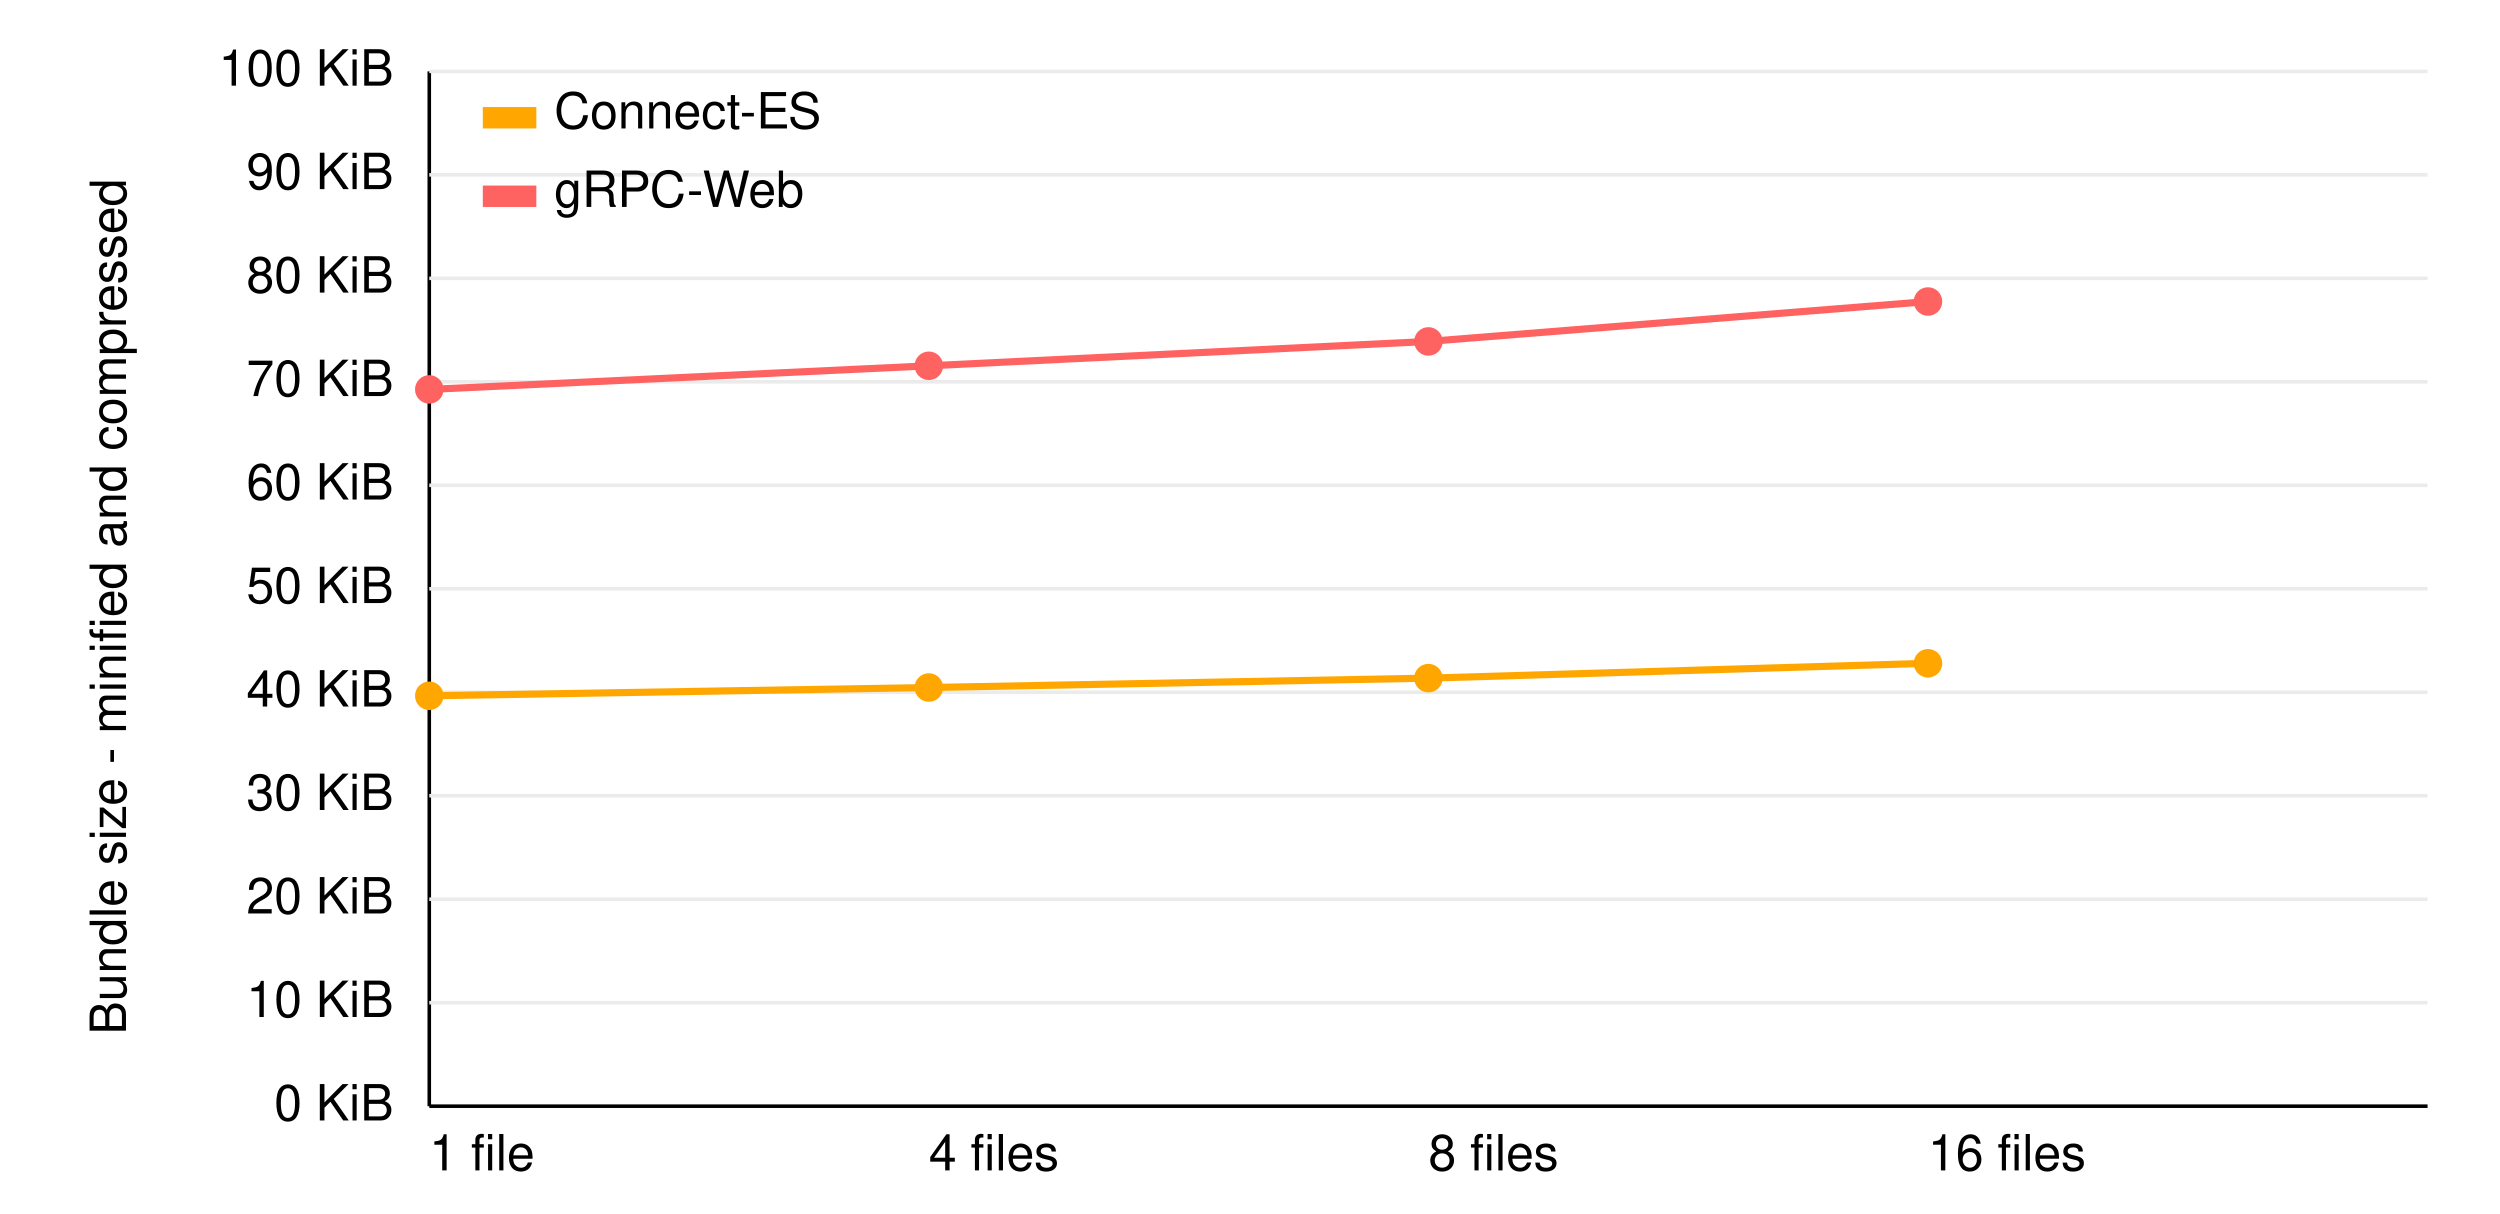
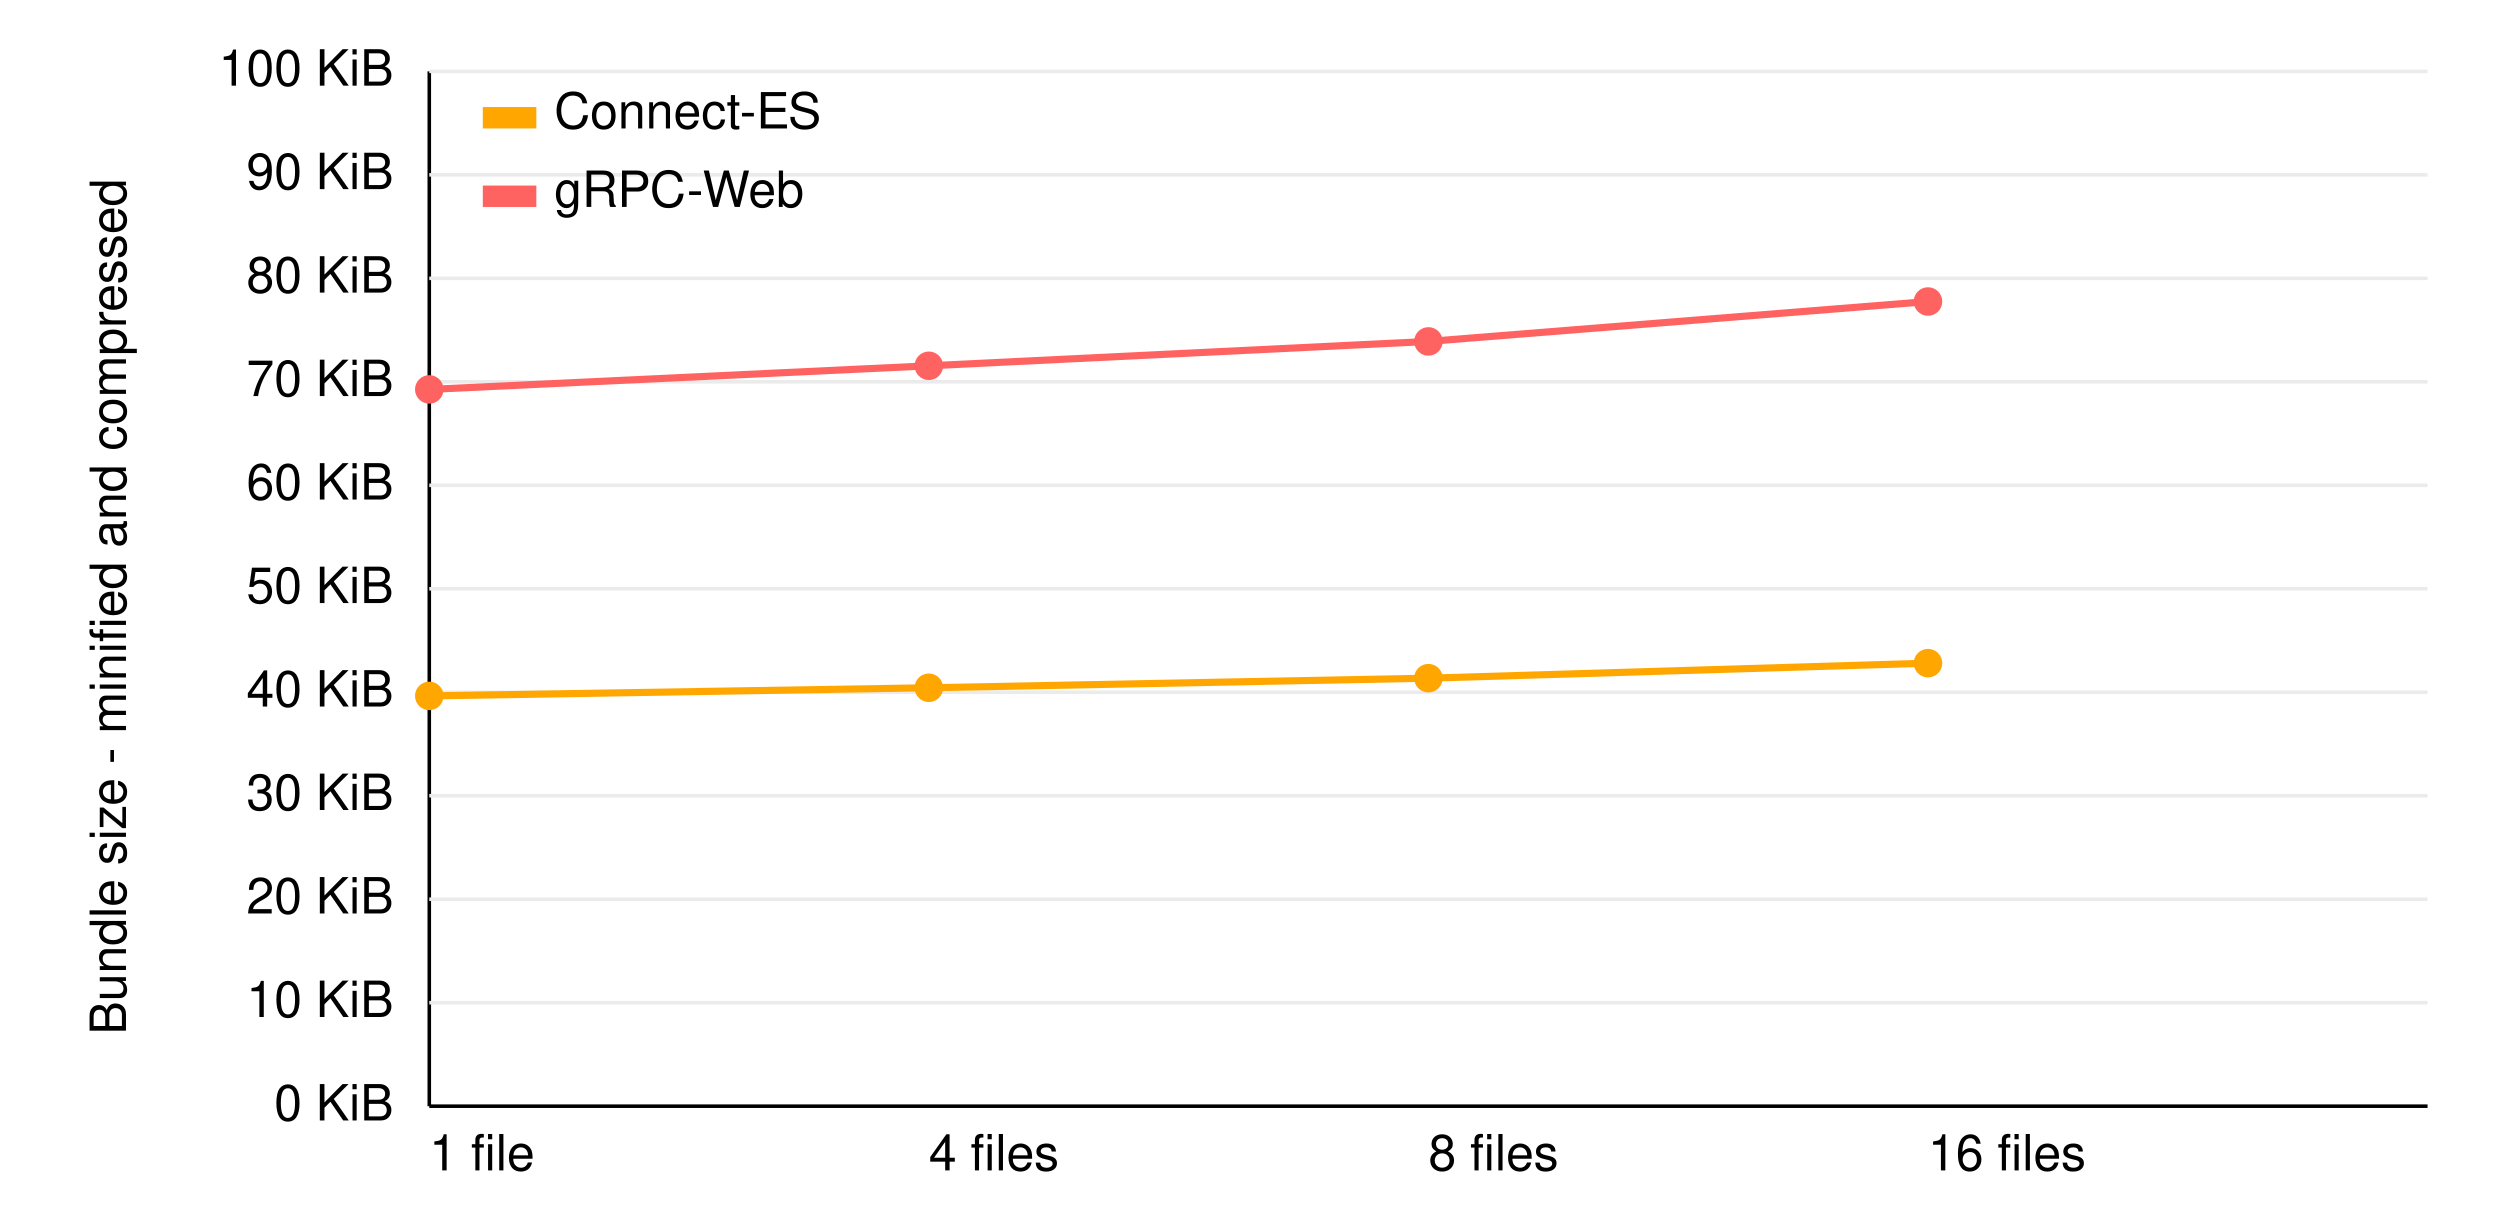
<svg xmlns="http://www.w3.org/2000/svg" version="1.1" width="680px" height="330px" viewBox="0 0 680 340" class="chart">
  <style>
      
      text {
        font: 14px Verdana, Helvetica, Arial, sans-serif;
      }
      
    </style>
  <g transform="translate(110,310)">
    <line y1="0" x2="560" stroke="black" />
    <text x="0" y="18" text-anchor="start">1 file</text>
    <text x="140" y="18" text-anchor="start">4 files</text>
    <text x="280" y="18" text-anchor="start">8 files</text>
    <text x="420" y="18" text-anchor="start">16 files</text>
  </g>
  <g transform="translate(110, 20)">
    <line x1="0" x2="0" y1="0" y2="290" stroke="black" />
    <g transform="rotate(-90), translate(-150,-85)">
      <text text-anchor="middle">Bundle size - minified and compressed</text>
    </g>
    <text x="-10" y="4" text-anchor="end">100 KiB</text>
    <line x1="0" x2="560" y1="0" y2="0" stroke="#ebebeb" />
    <text x="-10" y="33" text-anchor="end">90 KiB</text>
    <line x1="0" x2="560" y1="29" y2="29" stroke="#ebebeb" />
    <text x="-10" y="62" text-anchor="end">80 KiB</text>
    <line x1="0" x2="560" y1="58" y2="58" stroke="#ebebeb" />
    <text x="-10" y="91" text-anchor="end">70 KiB</text>
    <line x1="0" x2="560" y1="87" y2="87" stroke="#ebebeb" />
    <text x="-10" y="120" text-anchor="end">60 KiB</text>
    <line x1="0" x2="560" y1="116" y2="116" stroke="#ebebeb" />
    <text x="-10" y="149" text-anchor="end">50 KiB</text>
    <line x1="0" x2="560" y1="145" y2="145" stroke="#ebebeb" />
    <text x="-10" y="178" text-anchor="end">40 KiB</text>
    <line x1="0" x2="560" y1="174" y2="174" stroke="#ebebeb" />
    <text x="-10" y="207" text-anchor="end">30 KiB</text>
    <line x1="0" x2="560" y1="203" y2="203" stroke="#ebebeb" />
    <text x="-10" y="236" text-anchor="end">20 KiB</text>
    <line x1="0" x2="560" y1="232" y2="232" stroke="#ebebeb" />
    <text x="-10" y="265" text-anchor="end">10 KiB</text>
    <line x1="0" x2="560" y1="261" y2="261" stroke="#ebebeb" />
    <text x="-10" y="294" text-anchor="end">0 KiB</text>
  </g>
  <g transform="translate(110, 20)">
-     <polyline fill="none" stroke="#ffa600" stroke-width="2" points="0,174.988 140,172.672 280,170.041 420,165.881">
+     <polyline fill="none" stroke="#ffa600" stroke-width="2" points="0,175.02 140,172.74 280,170.052 420,165.841">
    </polyline>
-     <circle cx="0" cy="174.988" r="4" fill="#ffa600" />
-     <circle cx="140" cy="172.672" r="4" fill="#ffa600" />
-     <circle cx="280" cy="170.041" r="4" fill="#ffa600" />
-     <circle cx="420" cy="165.881" r="4" fill="#ffa600" />
+     <circle cx="0" cy="175.02" r="4" fill="#ffa600" />
+     <circle cx="140" cy="172.74" r="4" fill="#ffa600" />
+     <circle cx="280" cy="170.052" r="4" fill="#ffa600" />
+     <circle cx="420" cy="165.841" r="4" fill="#ffa600" />
  </g>
  <g transform="translate(110, 20)">
    <polyline fill="none" stroke="#ff6361" stroke-width="2" points="0,89.133 140,82.508 280,75.68 420,64.497">
    </polyline>
    <circle cx="0" cy="89.133" r="4" fill="#ff6361" />
    <circle cx="140" cy="82.508" r="4" fill="#ff6361" />
    <circle cx="280" cy="75.68" r="4" fill="#ff6361" />
    <circle cx="420" cy="64.497" r="4" fill="#ff6361" />
  </g>
  <g transform="translate(125, 30)">
    <g transform="translate(0, 0)">
      <rect width="15" height="6" fill="#ffa600" />
      <text x="20" y="6">Connect-ES</text>
    </g>
    <g transform="translate(0, 22)">
      <rect width="15" height="6" fill="#ff6361" />
      <text x="20" y="6">gRPC-Web</text>
    </g>
  </g>
</svg>
